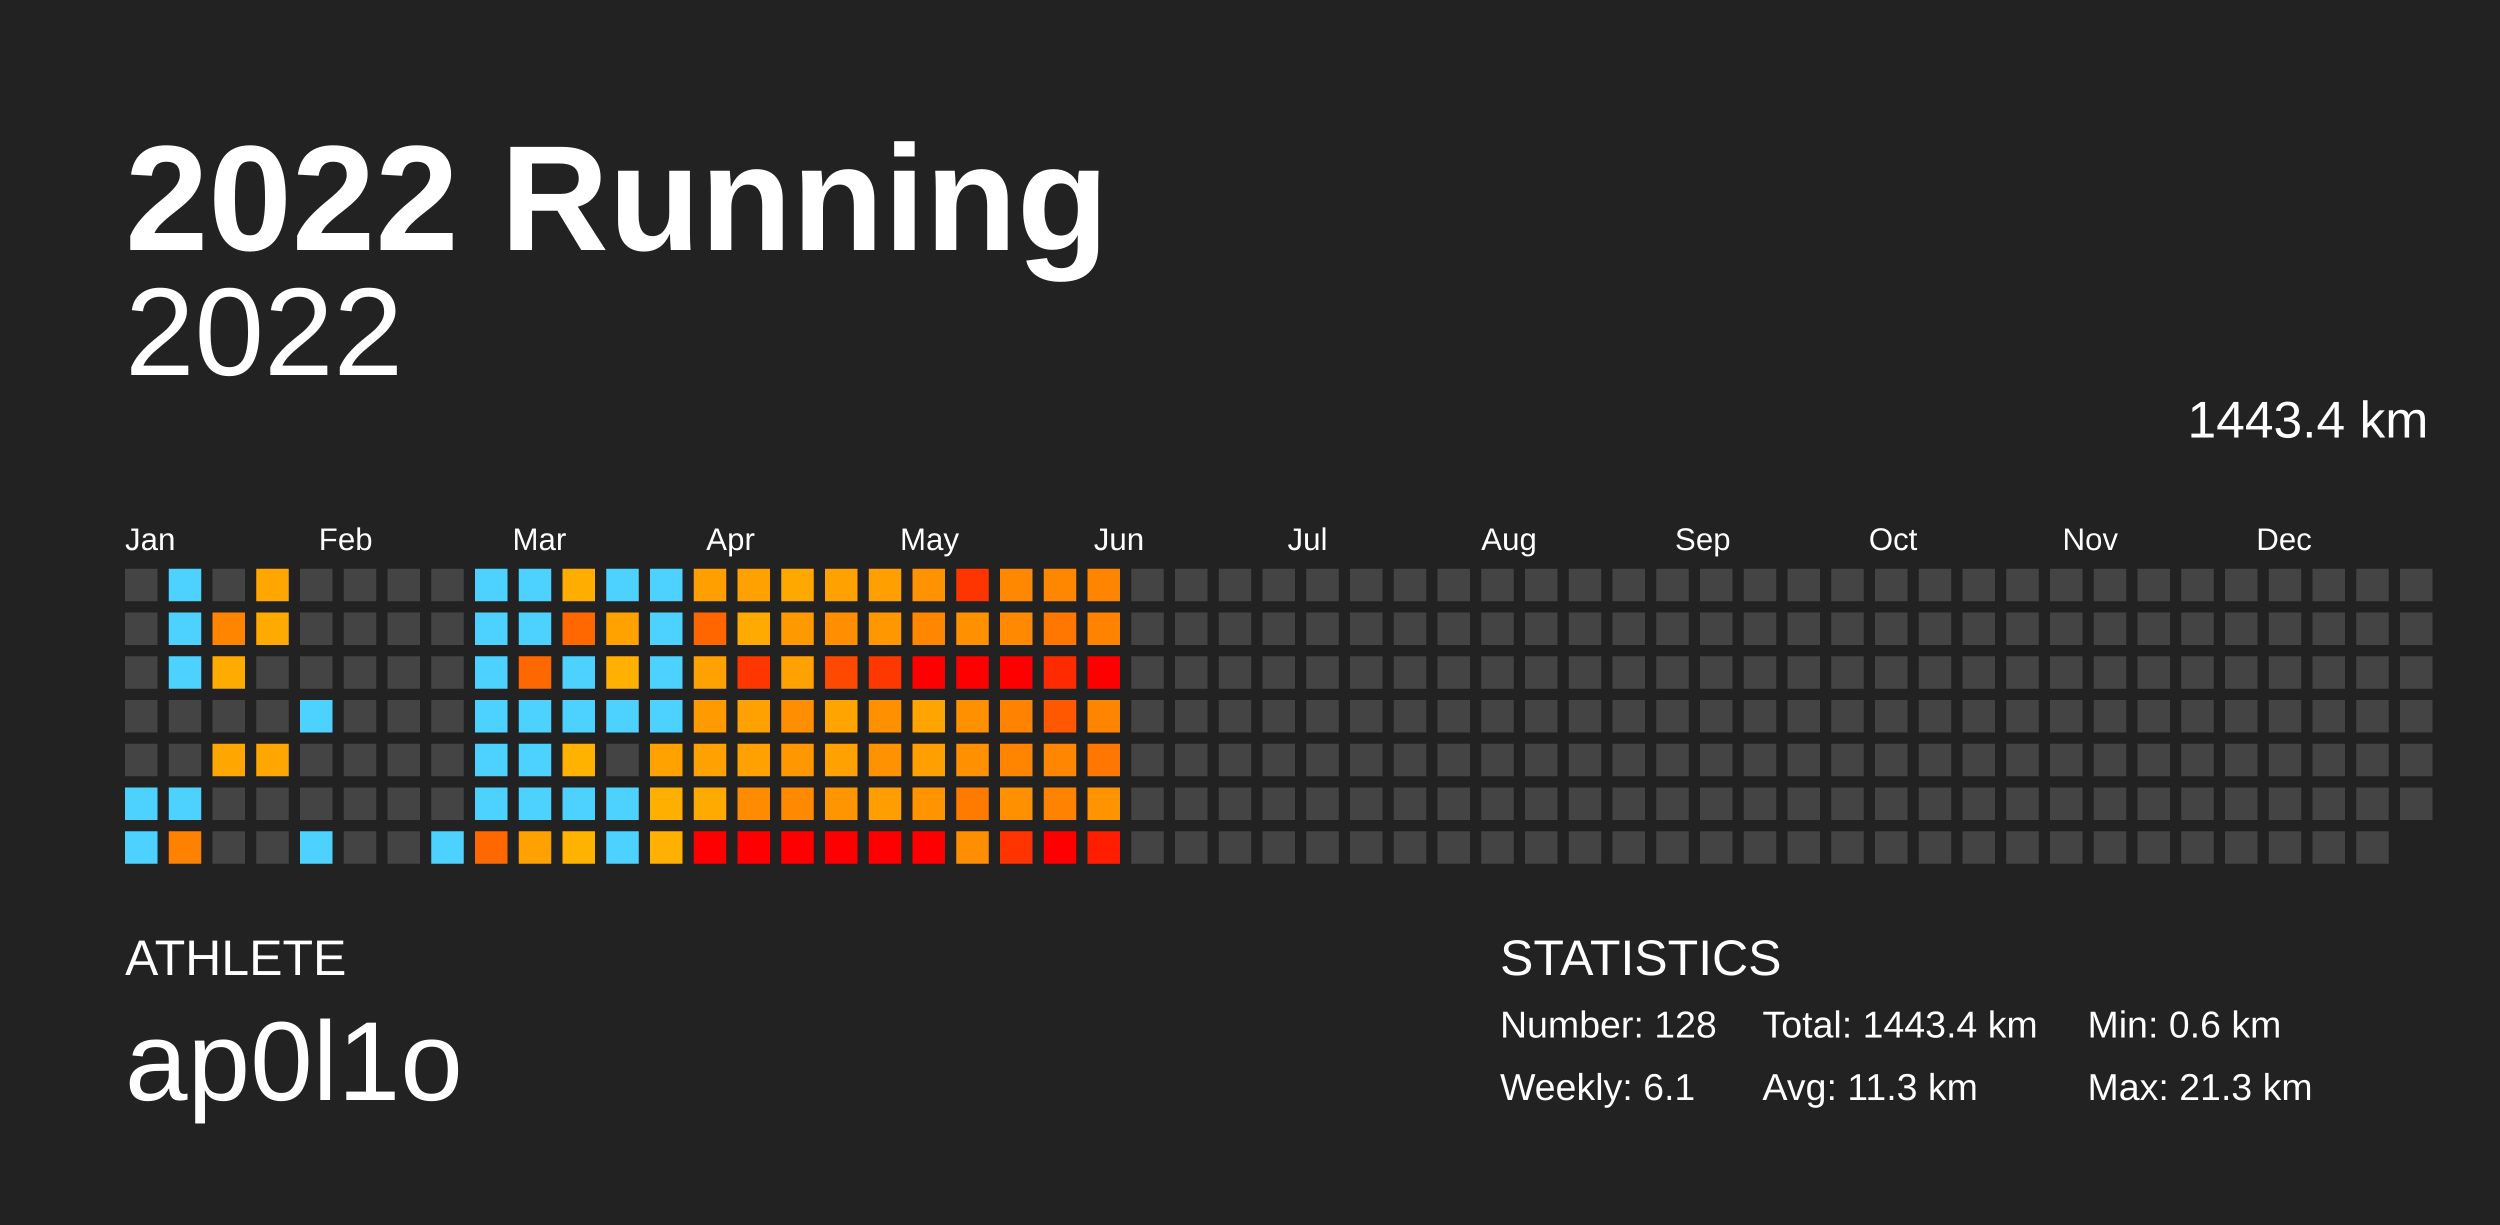
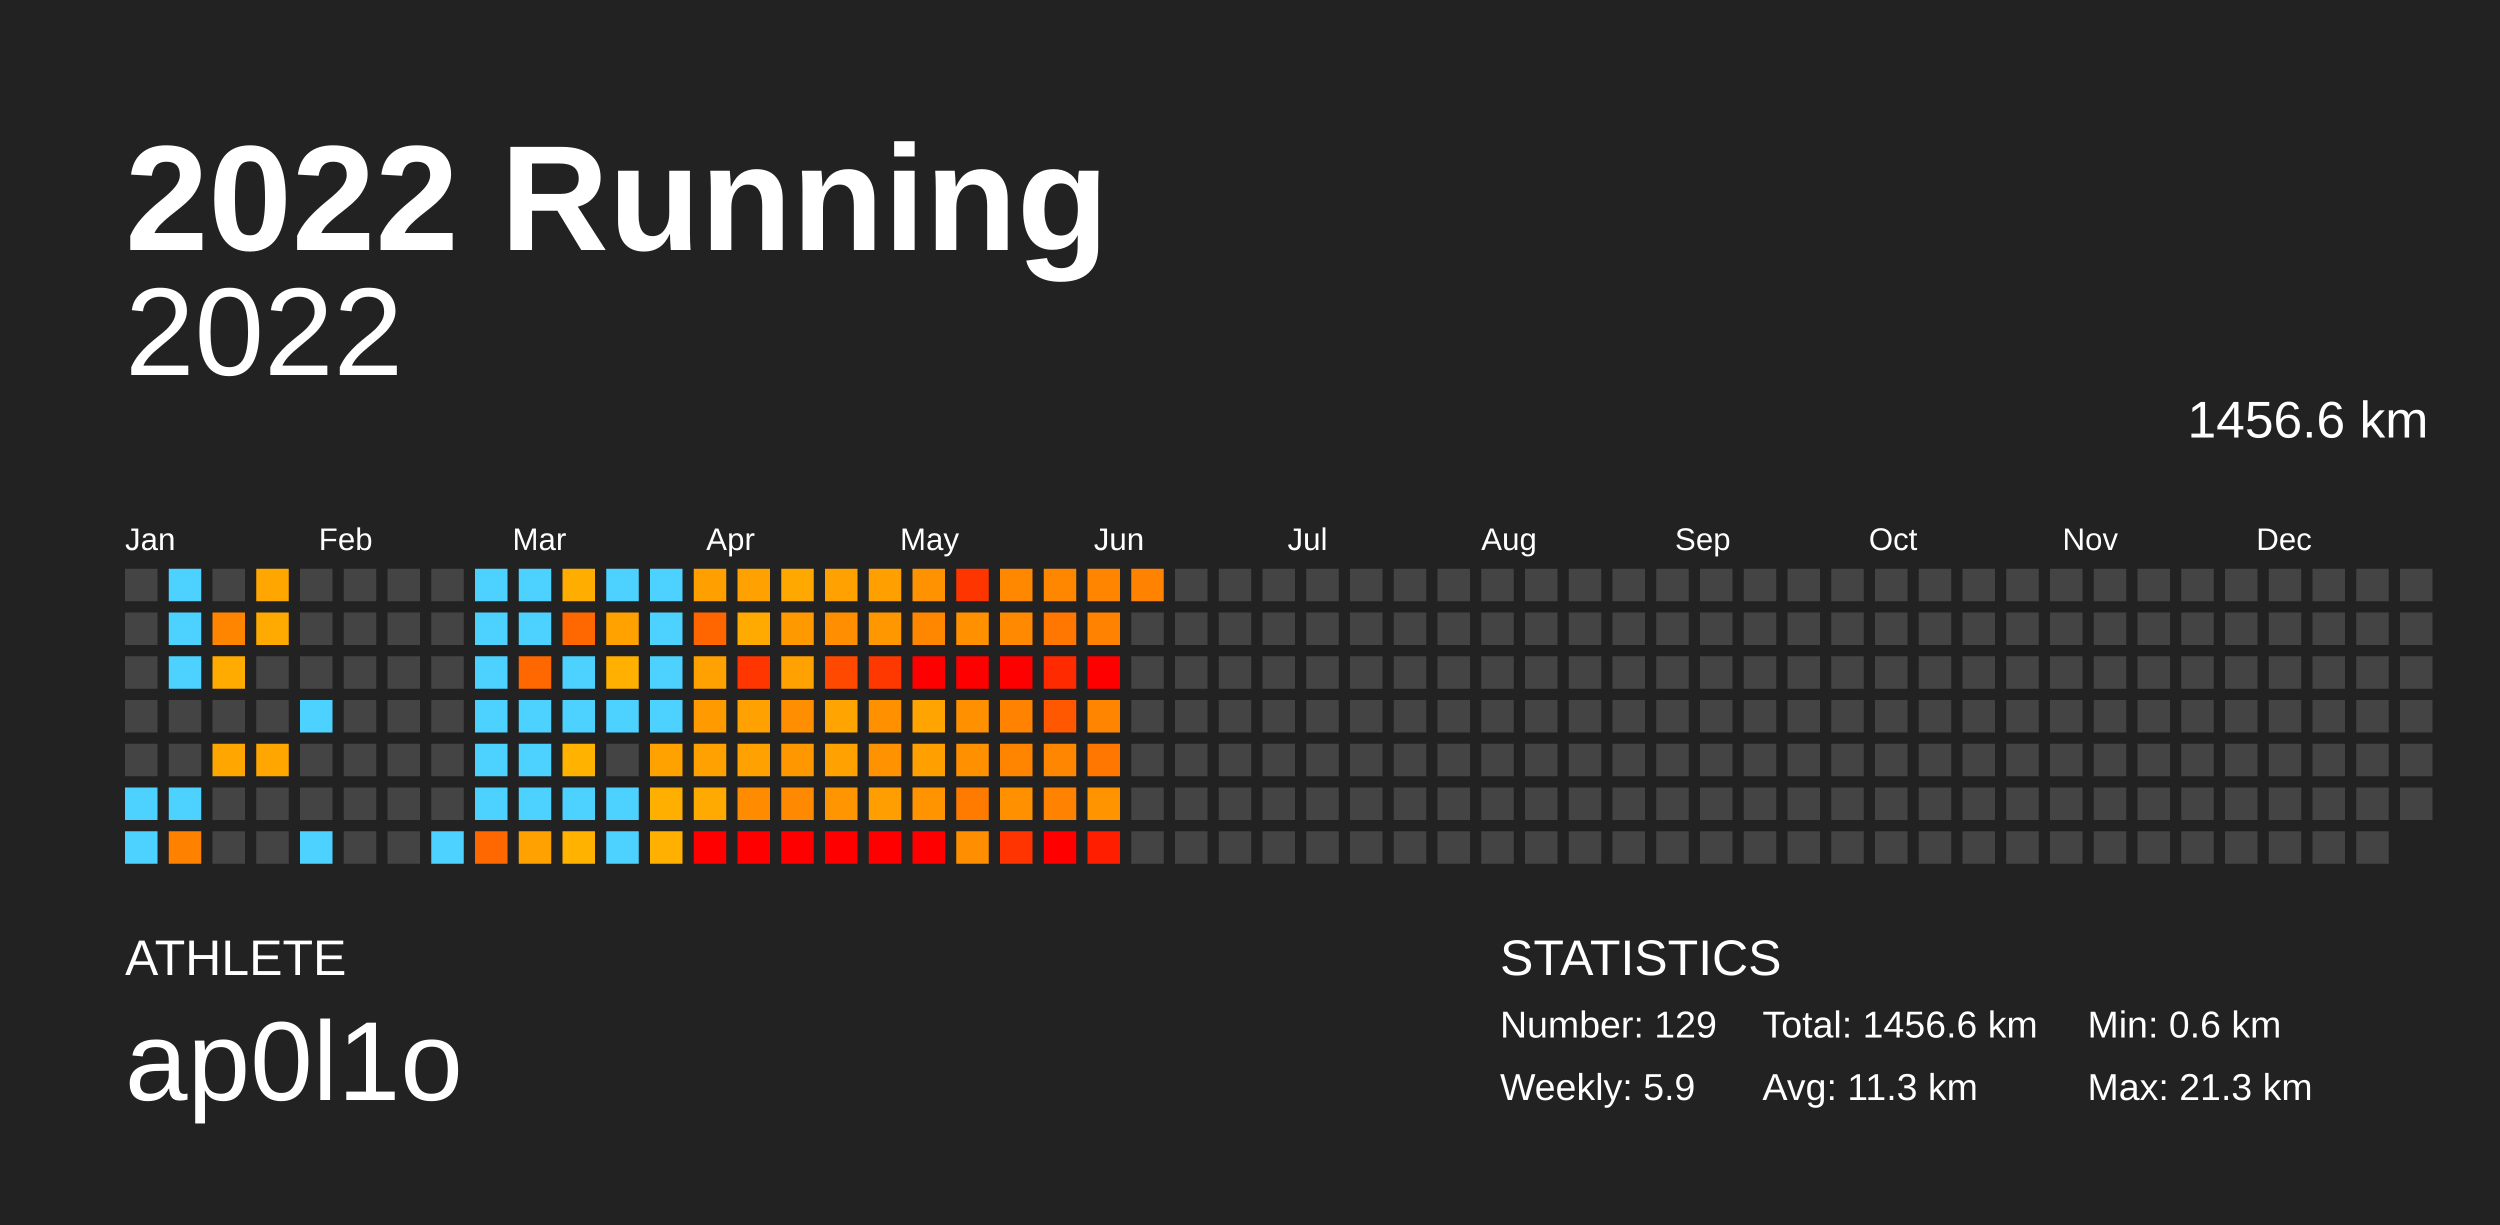
<svg xmlns="http://www.w3.org/2000/svg" baseProfile="full" height="98mm" version="1.1" viewBox="0,0,200,98" width="200mm">
  <defs />
  <rect fill="#222222" height="98" width="200" x="0" y="0" />
  <text fill="#FFFFFF" style="font-size:12px; font-family:Arial; font-weight:bold;" x="10" y="20">2022 Running</text>
  <text fill="#FFFFFF" style="font-size:4px; font-family:Arial" x="10" y="78">ATHLETE</text>
  <text fill="#FFFFFF" style="font-size:9px; font-family:Arial" x="10" y="88">ap0l1o</text>
  <text fill="#FFFFFF" style="font-size:4px; font-family:Arial" x="120" y="78">STATISTICS</text>
-   <text fill="#FFFFFF" style="font-size:3px; font-family:Arial" x="120" y="83">Number: 128</text>
-   <text fill="#FFFFFF" style="font-size:3px; font-family:Arial" x="120" y="88">Weekly: 6.1</text>
-   <text fill="#FFFFFF" style="font-size:3px; font-family:Arial" x="141" y="83">Total: 1443.4 km</text>
+   <text fill="#FFFFFF" style="font-size:3px; font-family:Arial" x="120" y="83">Number: 129</text>
+   <text fill="#FFFFFF" style="font-size:3px; font-family:Arial" x="120" y="88">Weekly: 5.9</text>
+   <text fill="#FFFFFF" style="font-size:3px; font-family:Arial" x="141" y="83">Total: 1456.6 km</text>
  <text fill="#FFFFFF" style="font-size:3px; font-family:Arial" x="141" y="88">Avg: 11.3 km</text>
  <text fill="#FFFFFF" style="font-size:3px; font-family:Arial" x="167" y="83">Min: 0.6 km</text>
  <text fill="#FFFFFF" style="font-size:3px; font-family:Arial" x="167" y="88">Max: 21.3 km</text>
  <text alignment-baseline="hanging" fill="#FFFFFF" style="font-size:10.0px; font-family:Arial;" x="10" y="30">2022</text>
-   <text alignment-baseline="hanging" fill="#FFFFFF" style="font-size:4.125px; font-family:Arial;" x="175" y="35">1443.4 km</text>
+   <text alignment-baseline="hanging" fill="#FFFFFF" style="font-size:4.125px; font-family:Arial;" x="175" y="35">1456.6 km</text>
  <text fill="#FFFFFF" style="font-size:2.5px; font-family:Arial" x="10.0" y="44">Jan</text>
  <text fill="#FFFFFF" style="font-size:2.5px; font-family:Arial" x="25.5" y="44">Feb</text>
  <text fill="#FFFFFF" style="font-size:2.5px; font-family:Arial" x="41.0" y="44">Mar</text>
  <text fill="#FFFFFF" style="font-size:2.5px; font-family:Arial" x="56.5" y="44">Apr</text>
  <text fill="#FFFFFF" style="font-size:2.5px; font-family:Arial" x="72.0" y="44">May</text>
  <text fill="#FFFFFF" style="font-size:2.5px; font-family:Arial" x="87.5" y="44">Jun</text>
  <text fill="#FFFFFF" style="font-size:2.5px; font-family:Arial" x="103.0" y="44">Jul</text>
  <text fill="#FFFFFF" style="font-size:2.5px; font-family:Arial" x="118.5" y="44">Aug</text>
  <text fill="#FFFFFF" style="font-size:2.5px; font-family:Arial" x="134.0" y="44">Sep</text>
  <text fill="#FFFFFF" style="font-size:2.5px; font-family:Arial" x="149.5" y="44">Oct</text>
  <text fill="#FFFFFF" style="font-size:2.5px; font-family:Arial" x="165.0" y="44">Nov</text>
  <text fill="#FFFFFF" style="font-size:2.5px; font-family:Arial" x="180.5" y="44">Dec</text>
  <rect fill="#444444" height="2.6" width="2.6" x="10.0" y="45.5" />
  <rect fill="#444444" height="2.6" width="2.6" x="10.0" y="49.0" />
  <rect fill="#444444" height="2.6" width="2.6" x="10.0" y="52.5" />
  <rect fill="#444444" height="2.6" width="2.6" x="10.0" y="56.0" />
  <rect fill="#444444" height="2.6" width="2.6" x="10.0" y="59.5" />
  <rect fill="#4dd2ff" height="2.6" width="2.6" x="10.0" y="63.0" />
  <rect fill="#4dd2ff" height="2.6" width="2.6" x="10.0" y="66.5" />
  <rect fill="#4dd2ff" height="2.6" width="2.6" x="13.5" y="45.5" />
  <rect fill="#4dd2ff" height="2.6" width="2.6" x="13.5" y="49.0" />
  <rect fill="#4dd2ff" height="2.6" width="2.6" x="13.5" y="52.5" />
  <rect fill="#444444" height="2.6" width="2.6" x="13.5" y="56.0" />
  <rect fill="#444444" height="2.6" width="2.6" x="13.5" y="59.5" />
  <rect fill="#4dd2ff" height="2.6" width="2.6" x="13.5" y="63.0" />
  <rect fill="#ff8100" height="2.6" width="2.6" x="13.5" y="66.5" />
  <rect fill="#444444" height="2.6" width="2.6" x="17.0" y="45.5" />
  <rect fill="#ff8500" height="2.6" width="2.6" x="17.0" y="49.0" />
  <rect fill="#ffab00" height="2.6" width="2.6" x="17.0" y="52.5" />
  <rect fill="#444444" height="2.6" width="2.6" x="17.0" y="56.0" />
  <rect fill="#ffa700" height="2.6" width="2.6" x="17.0" y="59.5" />
  <rect fill="#444444" height="2.6" width="2.6" x="17.0" y="63.0" />
  <rect fill="#444444" height="2.6" width="2.6" x="17.0" y="66.5" />
  <rect fill="#ffa700" height="2.6" width="2.6" x="20.5" y="45.5" />
  <rect fill="#ffaa00" height="2.6" width="2.6" x="20.5" y="49.0" />
  <rect fill="#444444" height="2.6" width="2.6" x="20.5" y="52.5" />
  <rect fill="#444444" height="2.6" width="2.6" x="20.5" y="56.0" />
  <rect fill="#ffa700" height="2.6" width="2.6" x="20.5" y="59.5" />
  <rect fill="#444444" height="2.6" width="2.6" x="20.5" y="63.0" />
  <rect fill="#444444" height="2.6" width="2.6" x="20.5" y="66.5" />
  <rect fill="#444444" height="2.6" width="2.6" x="24.0" y="45.5" />
  <rect fill="#444444" height="2.6" width="2.6" x="24.0" y="49.0" />
  <rect fill="#444444" height="2.6" width="2.6" x="24.0" y="52.5" />
  <rect fill="#4dd2ff" height="2.6" width="2.6" x="24.0" y="56.0" />
  <rect fill="#444444" height="2.6" width="2.6" x="24.0" y="59.5" />
  <rect fill="#444444" height="2.6" width="2.6" x="24.0" y="63.0" />
  <rect fill="#4dd2ff" height="2.6" width="2.6" x="24.0" y="66.5" />
  <rect fill="#444444" height="2.6" width="2.6" x="27.5" y="45.5" />
  <rect fill="#444444" height="2.6" width="2.6" x="27.5" y="49.0" />
  <rect fill="#444444" height="2.6" width="2.6" x="27.5" y="52.5" />
  <rect fill="#444444" height="2.6" width="2.6" x="27.5" y="56.0" />
  <rect fill="#444444" height="2.6" width="2.6" x="27.5" y="59.5" />
  <rect fill="#444444" height="2.6" width="2.6" x="27.5" y="63.0" />
  <rect fill="#444444" height="2.6" width="2.6" x="27.5" y="66.5" />
  <rect fill="#444444" height="2.6" width="2.6" x="31.0" y="45.5" />
  <rect fill="#444444" height="2.6" width="2.6" x="31.0" y="49.0" />
  <rect fill="#444444" height="2.6" width="2.6" x="31.0" y="52.5" />
  <rect fill="#444444" height="2.6" width="2.6" x="31.0" y="56.0" />
  <rect fill="#444444" height="2.6" width="2.6" x="31.0" y="59.5" />
  <rect fill="#444444" height="2.6" width="2.6" x="31.0" y="63.0" />
  <rect fill="#444444" height="2.6" width="2.6" x="31.0" y="66.5" />
  <rect fill="#444444" height="2.6" width="2.6" x="34.5" y="45.5" />
  <rect fill="#444444" height="2.6" width="2.6" x="34.5" y="49.0" />
  <rect fill="#444444" height="2.6" width="2.6" x="34.5" y="52.5" />
  <rect fill="#444444" height="2.6" width="2.6" x="34.5" y="56.0" />
  <rect fill="#444444" height="2.6" width="2.6" x="34.5" y="59.5" />
  <rect fill="#444444" height="2.6" width="2.6" x="34.5" y="63.0" />
  <rect fill="#4dd2ff" height="2.6" width="2.6" x="34.5" y="66.5" />
  <rect fill="#4dd2ff" height="2.6" width="2.6" x="38.0" y="45.5" />
  <rect fill="#4dd2ff" height="2.6" width="2.6" x="38.0" y="49.0" />
  <rect fill="#4dd2ff" height="2.6" width="2.6" x="38.0" y="52.5" />
  <rect fill="#4dd2ff" height="2.6" width="2.6" x="38.0" y="56.0" />
  <rect fill="#4dd2ff" height="2.6" width="2.6" x="38.0" y="59.5" />
  <rect fill="#4dd2ff" height="2.6" width="2.6" x="38.0" y="63.0" />
  <rect fill="#ff6700" height="2.6" width="2.6" x="38.0" y="66.5" />
  <rect fill="#4dd2ff" height="2.6" width="2.6" x="41.5" y="45.5" />
  <rect fill="#4dd2ff" height="2.6" width="2.6" x="41.5" y="49.0" />
  <rect fill="#ff6700" height="2.6" width="2.6" x="41.5" y="52.5" />
  <rect fill="#4dd2ff" height="2.6" width="2.6" x="41.5" y="56.0" />
  <rect fill="#4dd2ff" height="2.6" width="2.6" x="41.5" y="59.5" />
  <rect fill="#4dd2ff" height="2.6" width="2.6" x="41.5" y="63.0" />
  <rect fill="#ffa100" height="2.6" width="2.6" x="41.5" y="66.5" />
  <rect fill="#ffae00" height="2.6" width="2.6" x="45.0" y="45.5" />
  <rect fill="#ff6700" height="2.6" width="2.6" x="45.0" y="49.0" />
  <rect fill="#4dd2ff" height="2.6" width="2.6" x="45.0" y="52.5" />
  <rect fill="#4dd2ff" height="2.6" width="2.6" x="45.0" y="56.0" />
  <rect fill="#ffb300" height="2.6" width="2.6" x="45.0" y="59.5" />
  <rect fill="#4dd2ff" height="2.6" width="2.6" x="45.0" y="63.0" />
  <rect fill="#ffb300" height="2.6" width="2.6" x="45.0" y="66.5" />
  <rect fill="#4dd2ff" height="2.6" width="2.6" x="48.5" y="45.5" />
  <rect fill="#ffa200" height="2.6" width="2.6" x="48.5" y="49.0" />
  <rect fill="#ffb000" height="2.6" width="2.6" x="48.5" y="52.5" />
  <rect fill="#4dd2ff" height="2.6" width="2.6" x="48.5" y="56.0" />
  <rect fill="#444444" height="2.6" width="2.6" x="48.5" y="59.5" />
  <rect fill="#4dd2ff" height="2.6" width="2.6" x="48.5" y="63.0" />
  <rect fill="#4dd2ff" height="2.6" width="2.6" x="48.5" y="66.5" />
  <rect fill="#4dd2ff" height="2.6" width="2.6" x="52.0" y="45.5" />
  <rect fill="#4dd2ff" height="2.6" width="2.6" x="52.0" y="49.0" />
  <rect fill="#4dd2ff" height="2.6" width="2.6" x="52.0" y="52.5" />
  <rect fill="#4dd2ff" height="2.6" width="2.6" x="52.0" y="56.0" />
  <rect fill="#ffa200" height="2.6" width="2.6" x="52.0" y="59.5" />
  <rect fill="#ffaf00" height="2.6" width="2.6" x="52.0" y="63.0" />
  <rect fill="#ffb000" height="2.6" width="2.6" x="52.0" y="66.5" />
  <rect fill="#ff9f00" height="2.6" width="2.6" x="55.5" y="45.5" />
  <rect fill="#ff6600" height="2.6" width="2.6" x="55.5" y="49.0" />
  <rect fill="#ffa100" height="2.6" width="2.6" x="55.5" y="52.5" />
  <rect fill="#ff9b00" height="2.6" width="2.6" x="55.5" y="56.0" />
  <rect fill="#ffa100" height="2.6" width="2.6" x="55.5" y="59.5" />
  <rect fill="#ffaa00" height="2.6" width="2.6" x="55.5" y="63.0" />
  <rect fill="red" height="2.6" width="2.6" x="55.5" y="66.5" />
  <rect fill="#ffa100" height="2.6" width="2.6" x="59.0" y="45.5" />
  <rect fill="#ffaa00" height="2.6" width="2.6" x="59.0" y="49.0" />
  <rect fill="#ff3600" height="2.6" width="2.6" x="59.0" y="52.5" />
  <rect fill="#ffa100" height="2.6" width="2.6" x="59.0" y="56.0" />
  <rect fill="#ffa100" height="2.6" width="2.6" x="59.0" y="59.5" />
  <rect fill="#ff8b00" height="2.6" width="2.6" x="59.0" y="63.0" />
  <rect fill="red" height="2.6" width="2.6" x="59.0" y="66.5" />
  <rect fill="#ffa800" height="2.6" width="2.6" x="62.5" y="45.5" />
  <rect fill="#ff9900" height="2.6" width="2.6" x="62.5" y="49.0" />
  <rect fill="#ffa100" height="2.6" width="2.6" x="62.5" y="52.5" />
  <rect fill="#ff8f00" height="2.6" width="2.6" x="62.5" y="56.0" />
  <rect fill="#ff9800" height="2.6" width="2.6" x="62.5" y="59.5" />
  <rect fill="#ff8900" height="2.6" width="2.6" x="62.5" y="63.0" />
  <rect fill="red" height="2.6" width="2.6" x="62.5" y="66.5" />
  <rect fill="#ffa100" height="2.6" width="2.6" x="66.0" y="45.5" />
  <rect fill="#ff8f00" height="2.6" width="2.6" x="66.0" y="49.0" />
  <rect fill="#ff4900" height="2.6" width="2.6" x="66.0" y="52.5" />
  <rect fill="#ffa400" height="2.6" width="2.6" x="66.0" y="56.0" />
  <rect fill="#ffa100" height="2.6" width="2.6" x="66.0" y="59.5" />
  <rect fill="#ff9500" height="2.6" width="2.6" x="66.0" y="63.0" />
  <rect fill="red" height="2.6" width="2.6" x="66.0" y="66.5" />
  <rect fill="#ffa000" height="2.6" width="2.6" x="69.5" y="45.5" />
  <rect fill="#ff9700" height="2.6" width="2.6" x="69.5" y="49.0" />
  <rect fill="#ff3800" height="2.6" width="2.6" x="69.5" y="52.5" />
  <rect fill="#ff9100" height="2.6" width="2.6" x="69.5" y="56.0" />
  <rect fill="#ff9200" height="2.6" width="2.6" x="69.5" y="59.5" />
  <rect fill="#ff9e00" height="2.6" width="2.6" x="69.5" y="63.0" />
  <rect fill="red" height="2.6" width="2.6" x="69.5" y="66.5" />
  <rect fill="#ff9200" height="2.6" width="2.6" x="73.0" y="45.5" />
  <rect fill="#ff8700" height="2.6" width="2.6" x="73.0" y="49.0" />
  <rect fill="red" height="2.6" width="2.6" x="73.0" y="52.5" />
  <rect fill="#ffa400" height="2.6" width="2.6" x="73.0" y="56.0" />
  <rect fill="#ff9f00" height="2.6" width="2.6" x="73.0" y="59.5" />
  <rect fill="#ff9400" height="2.6" width="2.6" x="73.0" y="63.0" />
  <rect fill="red" height="2.6" width="2.6" x="73.0" y="66.5" />
  <rect fill="#ff3500" height="2.6" width="2.6" x="76.5" y="45.5" />
  <rect fill="#ff9100" height="2.6" width="2.6" x="76.5" y="49.0" />
  <rect fill="red" height="2.6" width="2.6" x="76.5" y="52.5" />
  <rect fill="#ff9000" height="2.6" width="2.6" x="76.5" y="56.0" />
  <rect fill="#ff9000" height="2.6" width="2.6" x="76.5" y="59.5" />
  <rect fill="#ff7b00" height="2.6" width="2.6" x="76.5" y="63.0" />
  <rect fill="#ff8e00" height="2.6" width="2.6" x="76.5" y="66.5" />
  <rect fill="#ff8800" height="2.6" width="2.6" x="80.0" y="45.5" />
  <rect fill="#ff8900" height="2.6" width="2.6" x="80.0" y="49.0" />
  <rect fill="red" height="2.6" width="2.6" x="80.0" y="52.5" />
  <rect fill="#ff8200" height="2.6" width="2.6" x="80.0" y="56.0" />
  <rect fill="#ff8400" height="2.6" width="2.6" x="80.0" y="59.5" />
  <rect fill="#ff9100" height="2.6" width="2.6" x="80.0" y="63.0" />
  <rect fill="#ff3400" height="2.6" width="2.6" x="80.0" y="66.5" />
  <rect fill="#ff8700" height="2.6" width="2.6" x="83.5" y="45.5" />
  <rect fill="#ff7700" height="2.6" width="2.6" x="83.5" y="49.0" />
  <rect fill="#ff2a00" height="2.6" width="2.6" x="83.5" y="52.5" />
  <rect fill="#ff5800" height="2.6" width="2.6" x="83.5" y="56.0" />
  <rect fill="#ff8600" height="2.6" width="2.6" x="83.5" y="59.5" />
  <rect fill="#ff8300" height="2.6" width="2.6" x="83.5" y="63.0" />
  <rect fill="red" height="2.6" width="2.6" x="83.5" y="66.5" />
  <rect fill="#ff8400" height="2.6" width="2.6" x="87.0" y="45.5" />
  <rect fill="#ff8200" height="2.6" width="2.6" x="87.0" y="49.0" />
  <rect fill="red" height="2.6" width="2.6" x="87.0" y="52.5" />
  <rect fill="#ff8500" height="2.6" width="2.6" x="87.0" y="56.0" />
  <rect fill="#ff7700" height="2.6" width="2.6" x="87.0" y="59.5" />
  <rect fill="#ff9400" height="2.6" width="2.6" x="87.0" y="63.0" />
  <rect fill="#ff1f00" height="2.6" width="2.6" x="87.0" y="66.5" />
-   <rect fill="#444444" height="2.6" width="2.6" x="90.5" y="45.5" />
+   <rect fill="#ff8200" height="2.6" width="2.6" x="90.5" y="45.5" />
  <rect fill="#444444" height="2.6" width="2.6" x="90.5" y="49.0" />
  <rect fill="#444444" height="2.6" width="2.6" x="90.5" y="52.5" />
  <rect fill="#444444" height="2.6" width="2.6" x="90.5" y="56.0" />
  <rect fill="#444444" height="2.6" width="2.6" x="90.5" y="59.5" />
  <rect fill="#444444" height="2.6" width="2.6" x="90.5" y="63.0" />
  <rect fill="#444444" height="2.6" width="2.6" x="90.5" y="66.5" />
  <rect fill="#444444" height="2.6" width="2.6" x="94.0" y="45.5" />
  <rect fill="#444444" height="2.6" width="2.6" x="94.0" y="49.0" />
  <rect fill="#444444" height="2.6" width="2.6" x="94.0" y="52.5" />
  <rect fill="#444444" height="2.6" width="2.6" x="94.0" y="56.0" />
  <rect fill="#444444" height="2.6" width="2.6" x="94.0" y="59.5" />
  <rect fill="#444444" height="2.6" width="2.6" x="94.0" y="63.0" />
  <rect fill="#444444" height="2.6" width="2.6" x="94.0" y="66.5" />
  <rect fill="#444444" height="2.6" width="2.6" x="97.5" y="45.5" />
  <rect fill="#444444" height="2.6" width="2.6" x="97.5" y="49.0" />
  <rect fill="#444444" height="2.6" width="2.6" x="97.5" y="52.5" />
  <rect fill="#444444" height="2.6" width="2.6" x="97.5" y="56.0" />
  <rect fill="#444444" height="2.6" width="2.6" x="97.5" y="59.5" />
  <rect fill="#444444" height="2.6" width="2.6" x="97.5" y="63.0" />
  <rect fill="#444444" height="2.6" width="2.6" x="97.5" y="66.5" />
  <rect fill="#444444" height="2.6" width="2.6" x="101.0" y="45.5" />
  <rect fill="#444444" height="2.6" width="2.6" x="101.0" y="49.0" />
  <rect fill="#444444" height="2.6" width="2.6" x="101.0" y="52.5" />
  <rect fill="#444444" height="2.6" width="2.6" x="101.0" y="56.0" />
  <rect fill="#444444" height="2.6" width="2.6" x="101.0" y="59.5" />
  <rect fill="#444444" height="2.6" width="2.6" x="101.0" y="63.0" />
  <rect fill="#444444" height="2.6" width="2.6" x="101.0" y="66.5" />
  <rect fill="#444444" height="2.6" width="2.6" x="104.5" y="45.5" />
  <rect fill="#444444" height="2.6" width="2.6" x="104.5" y="49.0" />
  <rect fill="#444444" height="2.6" width="2.6" x="104.5" y="52.5" />
  <rect fill="#444444" height="2.6" width="2.6" x="104.5" y="56.0" />
  <rect fill="#444444" height="2.6" width="2.6" x="104.5" y="59.5" />
  <rect fill="#444444" height="2.6" width="2.6" x="104.5" y="63.0" />
  <rect fill="#444444" height="2.6" width="2.6" x="104.5" y="66.5" />
  <rect fill="#444444" height="2.6" width="2.6" x="108.0" y="45.5" />
  <rect fill="#444444" height="2.6" width="2.6" x="108.0" y="49.0" />
  <rect fill="#444444" height="2.6" width="2.6" x="108.0" y="52.5" />
  <rect fill="#444444" height="2.6" width="2.6" x="108.0" y="56.0" />
  <rect fill="#444444" height="2.6" width="2.6" x="108.0" y="59.5" />
  <rect fill="#444444" height="2.6" width="2.6" x="108.0" y="63.0" />
  <rect fill="#444444" height="2.6" width="2.6" x="108.0" y="66.5" />
  <rect fill="#444444" height="2.6" width="2.6" x="111.5" y="45.5" />
  <rect fill="#444444" height="2.6" width="2.6" x="111.5" y="49.0" />
  <rect fill="#444444" height="2.6" width="2.6" x="111.5" y="52.5" />
  <rect fill="#444444" height="2.6" width="2.6" x="111.5" y="56.0" />
  <rect fill="#444444" height="2.6" width="2.6" x="111.5" y="59.5" />
  <rect fill="#444444" height="2.6" width="2.6" x="111.5" y="63.0" />
  <rect fill="#444444" height="2.6" width="2.6" x="111.5" y="66.5" />
  <rect fill="#444444" height="2.6" width="2.6" x="115.0" y="45.5" />
  <rect fill="#444444" height="2.6" width="2.6" x="115.0" y="49.0" />
  <rect fill="#444444" height="2.6" width="2.6" x="115.0" y="52.5" />
  <rect fill="#444444" height="2.6" width="2.6" x="115.0" y="56.0" />
  <rect fill="#444444" height="2.6" width="2.6" x="115.0" y="59.5" />
  <rect fill="#444444" height="2.6" width="2.6" x="115.0" y="63.0" />
  <rect fill="#444444" height="2.6" width="2.6" x="115.0" y="66.5" />
  <rect fill="#444444" height="2.6" width="2.6" x="118.5" y="45.5" />
  <rect fill="#444444" height="2.6" width="2.6" x="118.5" y="49.0" />
  <rect fill="#444444" height="2.6" width="2.6" x="118.5" y="52.5" />
  <rect fill="#444444" height="2.6" width="2.6" x="118.5" y="56.0" />
  <rect fill="#444444" height="2.6" width="2.6" x="118.5" y="59.5" />
  <rect fill="#444444" height="2.6" width="2.6" x="118.5" y="63.0" />
  <rect fill="#444444" height="2.6" width="2.6" x="118.5" y="66.5" />
  <rect fill="#444444" height="2.6" width="2.6" x="122.0" y="45.5" />
  <rect fill="#444444" height="2.6" width="2.6" x="122.0" y="49.0" />
  <rect fill="#444444" height="2.6" width="2.6" x="122.0" y="52.5" />
  <rect fill="#444444" height="2.6" width="2.6" x="122.0" y="56.0" />
  <rect fill="#444444" height="2.6" width="2.6" x="122.0" y="59.5" />
  <rect fill="#444444" height="2.6" width="2.6" x="122.0" y="63.0" />
  <rect fill="#444444" height="2.6" width="2.6" x="122.0" y="66.5" />
  <rect fill="#444444" height="2.6" width="2.6" x="125.5" y="45.5" />
  <rect fill="#444444" height="2.6" width="2.6" x="125.5" y="49.0" />
  <rect fill="#444444" height="2.6" width="2.6" x="125.5" y="52.5" />
  <rect fill="#444444" height="2.6" width="2.6" x="125.5" y="56.0" />
  <rect fill="#444444" height="2.6" width="2.6" x="125.5" y="59.5" />
  <rect fill="#444444" height="2.6" width="2.6" x="125.5" y="63.0" />
  <rect fill="#444444" height="2.6" width="2.6" x="125.5" y="66.5" />
  <rect fill="#444444" height="2.6" width="2.6" x="129.0" y="45.5" />
  <rect fill="#444444" height="2.6" width="2.6" x="129.0" y="49.0" />
  <rect fill="#444444" height="2.6" width="2.6" x="129.0" y="52.5" />
  <rect fill="#444444" height="2.6" width="2.6" x="129.0" y="56.0" />
  <rect fill="#444444" height="2.6" width="2.6" x="129.0" y="59.5" />
  <rect fill="#444444" height="2.6" width="2.6" x="129.0" y="63.0" />
  <rect fill="#444444" height="2.6" width="2.6" x="129.0" y="66.5" />
  <rect fill="#444444" height="2.6" width="2.6" x="132.5" y="45.5" />
  <rect fill="#444444" height="2.6" width="2.6" x="132.5" y="49.0" />
  <rect fill="#444444" height="2.6" width="2.6" x="132.5" y="52.5" />
  <rect fill="#444444" height="2.6" width="2.6" x="132.5" y="56.0" />
  <rect fill="#444444" height="2.6" width="2.6" x="132.5" y="59.5" />
  <rect fill="#444444" height="2.6" width="2.6" x="132.5" y="63.0" />
  <rect fill="#444444" height="2.6" width="2.6" x="132.5" y="66.5" />
  <rect fill="#444444" height="2.6" width="2.6" x="136.0" y="45.5" />
  <rect fill="#444444" height="2.6" width="2.6" x="136.0" y="49.0" />
  <rect fill="#444444" height="2.6" width="2.6" x="136.0" y="52.5" />
  <rect fill="#444444" height="2.6" width="2.6" x="136.0" y="56.0" />
  <rect fill="#444444" height="2.6" width="2.6" x="136.0" y="59.5" />
  <rect fill="#444444" height="2.6" width="2.6" x="136.0" y="63.0" />
  <rect fill="#444444" height="2.6" width="2.6" x="136.0" y="66.5" />
  <rect fill="#444444" height="2.6" width="2.6" x="139.5" y="45.5" />
  <rect fill="#444444" height="2.6" width="2.6" x="139.5" y="49.0" />
  <rect fill="#444444" height="2.6" width="2.6" x="139.5" y="52.5" />
  <rect fill="#444444" height="2.6" width="2.6" x="139.5" y="56.0" />
  <rect fill="#444444" height="2.6" width="2.6" x="139.5" y="59.5" />
  <rect fill="#444444" height="2.6" width="2.6" x="139.5" y="63.0" />
  <rect fill="#444444" height="2.6" width="2.6" x="139.5" y="66.5" />
  <rect fill="#444444" height="2.6" width="2.6" x="143.0" y="45.5" />
  <rect fill="#444444" height="2.6" width="2.6" x="143.0" y="49.0" />
  <rect fill="#444444" height="2.6" width="2.6" x="143.0" y="52.5" />
  <rect fill="#444444" height="2.6" width="2.6" x="143.0" y="56.0" />
  <rect fill="#444444" height="2.6" width="2.6" x="143.0" y="59.5" />
  <rect fill="#444444" height="2.6" width="2.6" x="143.0" y="63.0" />
  <rect fill="#444444" height="2.6" width="2.6" x="143.0" y="66.5" />
  <rect fill="#444444" height="2.6" width="2.6" x="146.5" y="45.5" />
  <rect fill="#444444" height="2.6" width="2.6" x="146.5" y="49.0" />
  <rect fill="#444444" height="2.6" width="2.6" x="146.5" y="52.5" />
  <rect fill="#444444" height="2.6" width="2.6" x="146.5" y="56.0" />
  <rect fill="#444444" height="2.6" width="2.6" x="146.5" y="59.5" />
  <rect fill="#444444" height="2.6" width="2.6" x="146.5" y="63.0" />
  <rect fill="#444444" height="2.6" width="2.6" x="146.5" y="66.5" />
  <rect fill="#444444" height="2.6" width="2.6" x="150.0" y="45.5" />
  <rect fill="#444444" height="2.6" width="2.6" x="150.0" y="49.0" />
  <rect fill="#444444" height="2.6" width="2.6" x="150.0" y="52.5" />
  <rect fill="#444444" height="2.6" width="2.6" x="150.0" y="56.0" />
  <rect fill="#444444" height="2.6" width="2.6" x="150.0" y="59.5" />
  <rect fill="#444444" height="2.6" width="2.6" x="150.0" y="63.0" />
  <rect fill="#444444" height="2.6" width="2.6" x="150.0" y="66.5" />
  <rect fill="#444444" height="2.6" width="2.6" x="153.5" y="45.5" />
  <rect fill="#444444" height="2.6" width="2.6" x="153.5" y="49.0" />
  <rect fill="#444444" height="2.6" width="2.6" x="153.5" y="52.5" />
  <rect fill="#444444" height="2.6" width="2.6" x="153.5" y="56.0" />
  <rect fill="#444444" height="2.6" width="2.6" x="153.5" y="59.5" />
  <rect fill="#444444" height="2.6" width="2.6" x="153.5" y="63.0" />
  <rect fill="#444444" height="2.6" width="2.6" x="153.5" y="66.5" />
  <rect fill="#444444" height="2.6" width="2.6" x="157.0" y="45.5" />
  <rect fill="#444444" height="2.6" width="2.6" x="157.0" y="49.0" />
  <rect fill="#444444" height="2.6" width="2.6" x="157.0" y="52.5" />
  <rect fill="#444444" height="2.6" width="2.6" x="157.0" y="56.0" />
  <rect fill="#444444" height="2.6" width="2.6" x="157.0" y="59.5" />
  <rect fill="#444444" height="2.6" width="2.6" x="157.0" y="63.0" />
  <rect fill="#444444" height="2.6" width="2.6" x="157.0" y="66.5" />
  <rect fill="#444444" height="2.6" width="2.6" x="160.5" y="45.5" />
  <rect fill="#444444" height="2.6" width="2.6" x="160.5" y="49.0" />
  <rect fill="#444444" height="2.6" width="2.6" x="160.5" y="52.5" />
  <rect fill="#444444" height="2.6" width="2.6" x="160.5" y="56.0" />
  <rect fill="#444444" height="2.6" width="2.6" x="160.5" y="59.5" />
  <rect fill="#444444" height="2.6" width="2.6" x="160.5" y="63.0" />
  <rect fill="#444444" height="2.6" width="2.6" x="160.5" y="66.5" />
  <rect fill="#444444" height="2.6" width="2.6" x="164.0" y="45.5" />
  <rect fill="#444444" height="2.6" width="2.6" x="164.0" y="49.0" />
  <rect fill="#444444" height="2.6" width="2.6" x="164.0" y="52.5" />
  <rect fill="#444444" height="2.6" width="2.6" x="164.0" y="56.0" />
  <rect fill="#444444" height="2.6" width="2.6" x="164.0" y="59.5" />
  <rect fill="#444444" height="2.6" width="2.6" x="164.0" y="63.0" />
  <rect fill="#444444" height="2.6" width="2.6" x="164.0" y="66.5" />
  <rect fill="#444444" height="2.6" width="2.6" x="167.5" y="45.5" />
  <rect fill="#444444" height="2.6" width="2.6" x="167.5" y="49.0" />
  <rect fill="#444444" height="2.6" width="2.6" x="167.5" y="52.5" />
  <rect fill="#444444" height="2.6" width="2.6" x="167.5" y="56.0" />
  <rect fill="#444444" height="2.6" width="2.6" x="167.5" y="59.5" />
  <rect fill="#444444" height="2.6" width="2.6" x="167.5" y="63.0" />
  <rect fill="#444444" height="2.6" width="2.6" x="167.5" y="66.5" />
  <rect fill="#444444" height="2.6" width="2.6" x="171.0" y="45.5" />
  <rect fill="#444444" height="2.6" width="2.6" x="171.0" y="49.0" />
  <rect fill="#444444" height="2.6" width="2.6" x="171.0" y="52.5" />
  <rect fill="#444444" height="2.6" width="2.6" x="171.0" y="56.0" />
  <rect fill="#444444" height="2.6" width="2.6" x="171.0" y="59.5" />
  <rect fill="#444444" height="2.6" width="2.6" x="171.0" y="63.0" />
  <rect fill="#444444" height="2.6" width="2.6" x="171.0" y="66.5" />
  <rect fill="#444444" height="2.6" width="2.6" x="174.5" y="45.5" />
  <rect fill="#444444" height="2.6" width="2.6" x="174.5" y="49.0" />
  <rect fill="#444444" height="2.6" width="2.6" x="174.5" y="52.5" />
  <rect fill="#444444" height="2.6" width="2.6" x="174.5" y="56.0" />
  <rect fill="#444444" height="2.6" width="2.6" x="174.5" y="59.5" />
  <rect fill="#444444" height="2.6" width="2.6" x="174.5" y="63.0" />
  <rect fill="#444444" height="2.6" width="2.6" x="174.5" y="66.5" />
  <rect fill="#444444" height="2.6" width="2.6" x="178.0" y="45.5" />
  <rect fill="#444444" height="2.6" width="2.6" x="178.0" y="49.0" />
  <rect fill="#444444" height="2.6" width="2.6" x="178.0" y="52.5" />
  <rect fill="#444444" height="2.6" width="2.6" x="178.0" y="56.0" />
  <rect fill="#444444" height="2.6" width="2.6" x="178.0" y="59.5" />
  <rect fill="#444444" height="2.6" width="2.6" x="178.0" y="63.0" />
  <rect fill="#444444" height="2.6" width="2.6" x="178.0" y="66.5" />
  <rect fill="#444444" height="2.6" width="2.6" x="181.5" y="45.5" />
  <rect fill="#444444" height="2.6" width="2.6" x="181.5" y="49.0" />
  <rect fill="#444444" height="2.6" width="2.6" x="181.5" y="52.5" />
  <rect fill="#444444" height="2.6" width="2.6" x="181.5" y="56.0" />
  <rect fill="#444444" height="2.6" width="2.6" x="181.5" y="59.5" />
  <rect fill="#444444" height="2.6" width="2.6" x="181.5" y="63.0" />
  <rect fill="#444444" height="2.6" width="2.6" x="181.5" y="66.5" />
  <rect fill="#444444" height="2.6" width="2.6" x="185.0" y="45.5" />
  <rect fill="#444444" height="2.6" width="2.6" x="185.0" y="49.0" />
  <rect fill="#444444" height="2.6" width="2.6" x="185.0" y="52.5" />
  <rect fill="#444444" height="2.6" width="2.6" x="185.0" y="56.0" />
  <rect fill="#444444" height="2.6" width="2.6" x="185.0" y="59.5" />
  <rect fill="#444444" height="2.6" width="2.6" x="185.0" y="63.0" />
  <rect fill="#444444" height="2.6" width="2.6" x="185.0" y="66.5" />
  <rect fill="#444444" height="2.6" width="2.6" x="188.5" y="45.5" />
  <rect fill="#444444" height="2.6" width="2.6" x="188.5" y="49.0" />
  <rect fill="#444444" height="2.6" width="2.6" x="188.5" y="52.5" />
  <rect fill="#444444" height="2.6" width="2.6" x="188.5" y="56.0" />
  <rect fill="#444444" height="2.6" width="2.6" x="188.5" y="59.5" />
  <rect fill="#444444" height="2.6" width="2.6" x="188.5" y="63.0" />
  <rect fill="#444444" height="2.6" width="2.6" x="188.5" y="66.5" />
  <rect fill="#444444" height="2.6" width="2.6" x="192.0" y="45.5" />
  <rect fill="#444444" height="2.6" width="2.6" x="192.0" y="49.0" />
  <rect fill="#444444" height="2.6" width="2.6" x="192.0" y="52.5" />
  <rect fill="#444444" height="2.6" width="2.6" x="192.0" y="56.0" />
  <rect fill="#444444" height="2.6" width="2.6" x="192.0" y="59.5" />
  <rect fill="#444444" height="2.6" width="2.6" x="192.0" y="63.0" />
</svg>
